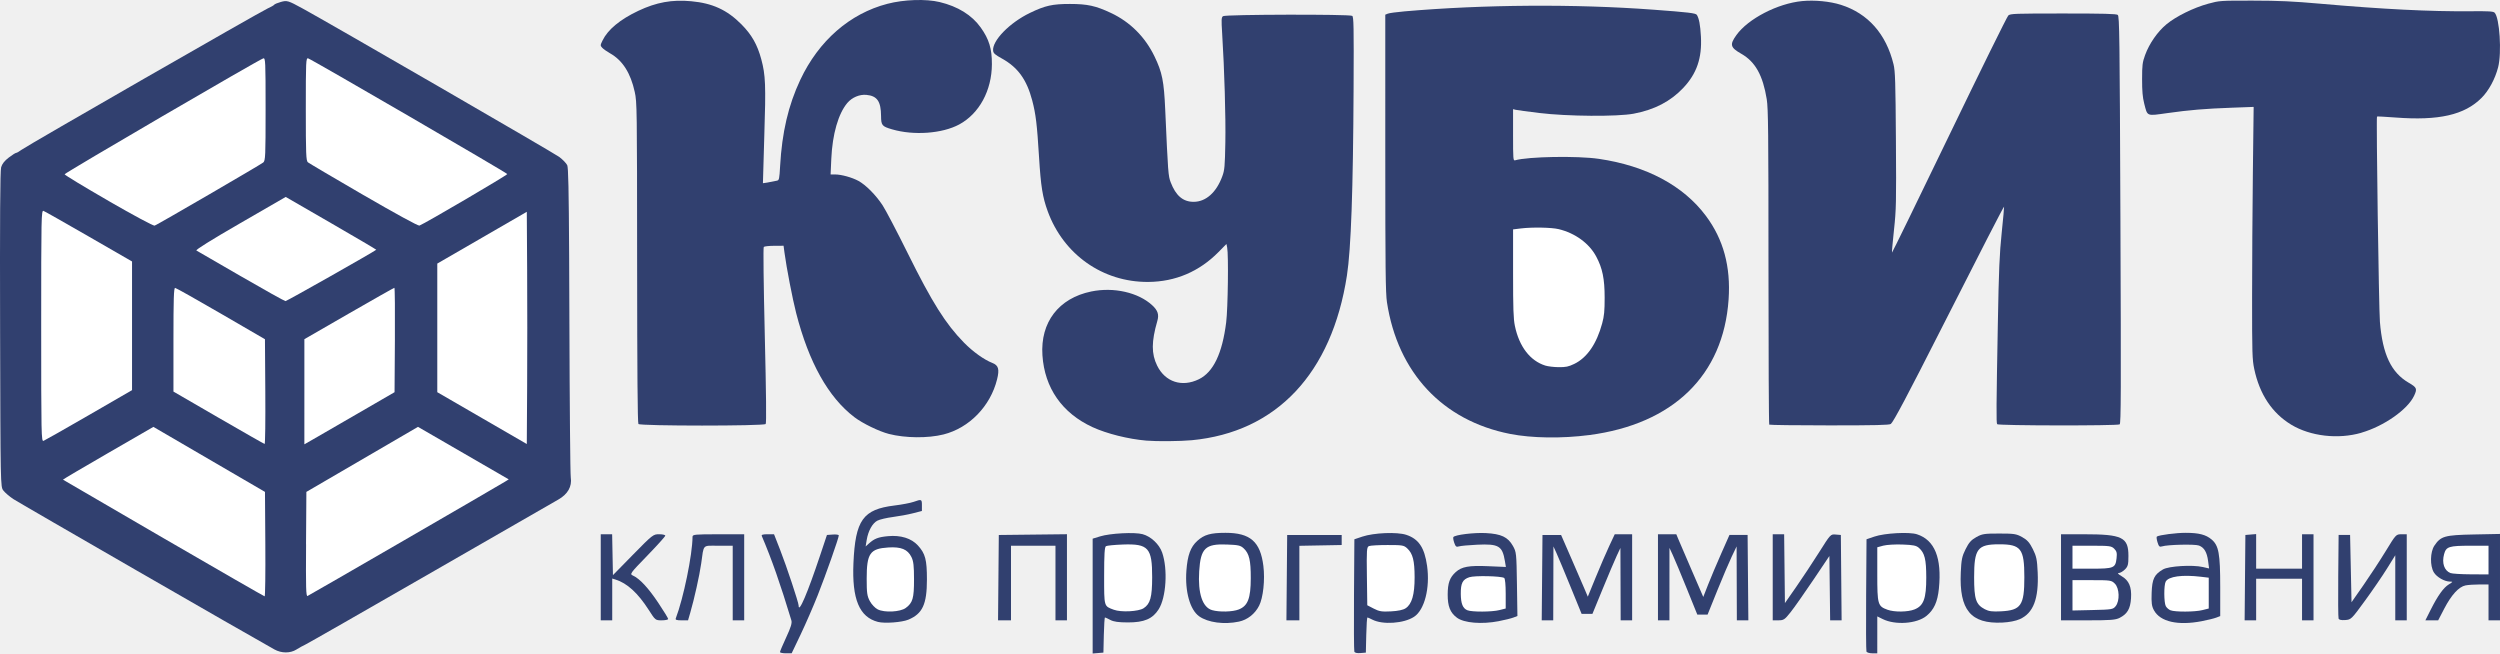
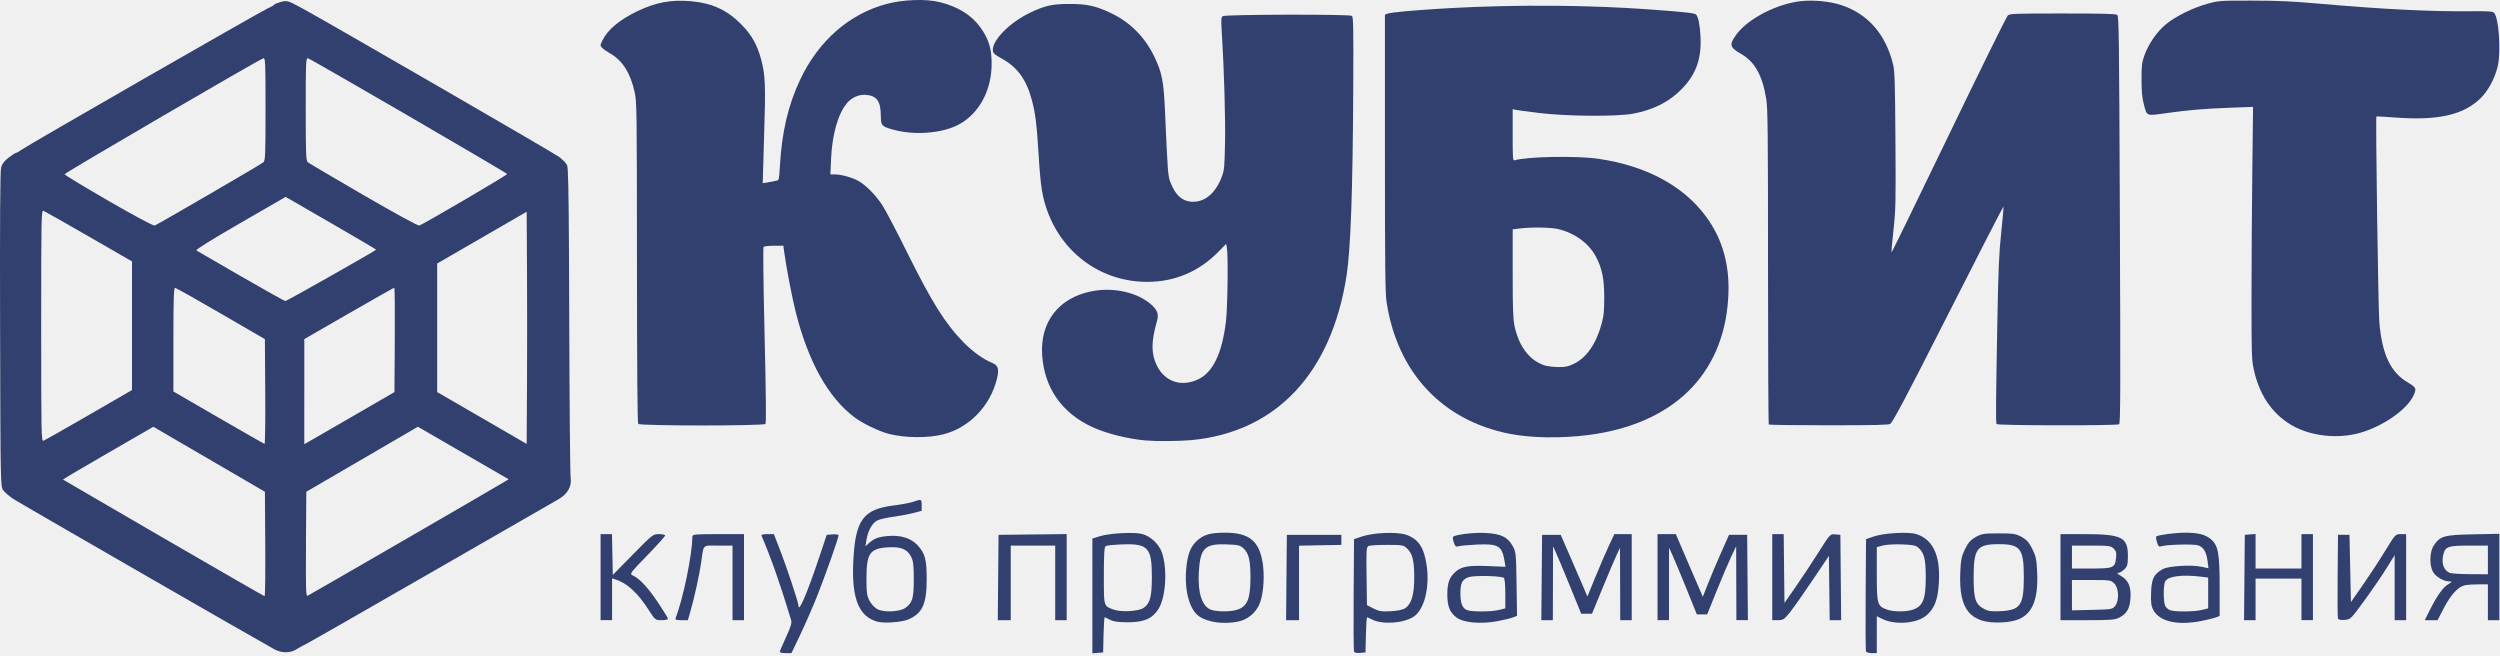
- <svg xmlns="http://www.w3.org/2000/svg" width="525.865" height="137.459" viewBox="0 0 525.865 137.459" version="1.1" xml:space="preserve" style="clip-rule:evenodd;fill-rule:evenodd;stroke-linejoin:round;stroke-miterlimit:2" id="svg47">
-   <defs id="defs47" />
-   <g transform="translate(-36.29157,-302.985)" id="g38">
-     <g transform="matrix(1.25725,0,0,1.25728,-91.5448,-108.874)" id="g31">
-       <path d="m 235.644,433.701 c 0.834,-1.749 2.115,-4.692 2.846,-6.54 1.339,-3.381 3.526,-9.587 3.526,-10.003 0,-0.124 -0.446,-0.191 -0.992,-0.151 l -0.992,0.074 -1.122,3.359 c -2.14,6.409 -3.614,9.859 -3.614,8.453 0,-0.498 -2.014,-6.559 -3.107,-9.354 l -1.01,-2.58 h -1.087 c -0.779,0 -1.051,0.085 -0.959,0.299 1.651,3.864 3.089,7.96 4.946,14.1 0.138,0.455 -0.07,1.142 -0.861,2.849 -0.573,1.237 -1.042,2.344 -1.042,2.46 0,0.115 0.44,0.21 0.977,0.21 h 0.976 z" style="fill:#31406f;fill-rule:nonzero" id="path1" />
-       <path d="m 286.356,433.821 c 0.037,-1.617 0.123,-2.94 0.192,-2.94 0.068,0 0.47,0.186 0.892,0.413 0.561,0.302 1.352,0.415 2.929,0.419 2.739,0.008 4.147,-0.593 5.167,-2.204 1.253,-1.976 1.544,-6.698 0.584,-9.476 -0.482,-1.395 -1.872,-2.703 -3.28,-3.087 -1.328,-0.362 -5.405,-0.151 -7.092,0.367 l -1.26,0.387 v 19.21 l 1.8,-0.149 z" style="fill:#31406f;fill-rule:nonzero" id="path2" />
-       <path d="m 288.026,429.591 c -1.671,-0.623 -1.617,-0.436 -1.617,-5.686 0,-3.543 0.076,-4.805 0.3,-4.946 0.165,-0.105 1.444,-0.23 2.843,-0.28 4.269,-0.151 4.901,0.557 4.892,5.48 -0.005,3.333 -0.312,4.447 -1.43,5.178 -0.85,0.558 -3.772,0.707 -4.988,0.254 z" style="fill:#ffffff;fill-rule:nonzero" id="path3" />
-       <path d="m 330.263,433.821 c 0.037,-1.617 0.123,-2.94 0.191,-2.94 0.069,0 0.441,0.163 0.827,0.363 1.728,0.894 5.275,0.652 6.985,-0.476 1.754,-1.158 2.693,-4.845 2.172,-8.527 -0.431,-3.044 -1.404,-4.496 -3.481,-5.184 -1.531,-0.509 -5.423,-0.349 -7.362,0.302 l -1.32,0.444 -0.063,9.238 c -0.034,5.082 -0.008,9.38 0.058,9.555 0.078,0.204 0.442,0.289 1.023,0.241 l 0.902,-0.075 z" style="fill:#31406f;fill-rule:nonzero" id="path4" />
-       <path d="m 331.515,429.399 -1.08,-0.558 -0.065,-4.864 c -0.059,-4.464 -0.03,-4.881 0.36,-5.04 0.234,-0.096 1.632,-0.174 3.107,-0.174 2.499,0 2.722,0.039 3.294,0.575 0.921,0.866 1.218,2.036 1.222,4.825 0.006,2.902 -0.458,4.498 -1.506,5.184 -0.423,0.278 -1.263,0.455 -2.447,0.517 -1.532,0.08 -1.966,0.011 -2.883,-0.463 z" style="fill:#ffffff;fill-rule:nonzero" id="path5" />
-       <path d="m 415.761,433.792 v -3.089 l 0.905,0.447 c 2.124,1.051 5.729,0.787 7.336,-0.538 1.25,-1.031 1.844,-2.338 2.067,-4.55 0.517,-5.131 -0.703,-8.147 -3.683,-9.102 -1.295,-0.415 -5.408,-0.19 -7.106,0.39 l -1.32,0.45 -0.063,9.238 c -0.035,5.083 -0.012,9.374 0.052,9.542 0.064,0.165 0.497,0.3 0.963,0.3 h 0.848 z" style="fill:#31406f;fill-rule:nonzero" id="path6" />
-       <path d="m 417.47,429.591 c -1.627,-0.588 -1.709,-0.874 -1.709,-5.927 v -4.524 l 1.006,-0.271 c 0.553,-0.149 2,-0.234 3.214,-0.189 1.795,0.066 2.31,0.171 2.747,0.562 0.966,0.862 1.223,1.898 1.228,4.952 0.005,3.537 -0.435,4.731 -1.972,5.346 -1.113,0.445 -3.356,0.471 -4.515,0.052 z" style="fill:#ffffff;fill-rule:nonzero" id="path7" />
-       <path d="m 253.656,431.25 c 2.373,-0.991 3.104,-2.58 3.104,-6.729 -10e-4,-3.308 -0.265,-4.309 -1.497,-5.672 -1.096,-1.213 -2.875,-1.767 -5.026,-1.567 -1.615,0.151 -2.259,0.398 -3.164,1.21 l -0.567,0.51 0.176,-1.08 c 0.247,-1.518 0.961,-2.807 1.791,-3.237 0.389,-0.202 1.549,-0.475 2.577,-0.607 1.029,-0.132 2.545,-0.414 3.371,-0.625 l 1.5,-0.386 v -0.933 c 0,-1.048 -0.043,-1.066 -1.379,-0.595 -0.528,0.186 -1.969,0.461 -3.201,0.611 -5.281,0.643 -6.559,2.43 -6.874,9.624 -0.265,6.046 0.984,9.045 4.099,9.853 1.116,0.289 4.008,0.075 5.088,-0.377 z" style="fill:#31406f;fill-rule:nonzero" id="path8" />
-       <path d="m 248.528,429.532 c -0.453,-0.231 -1.019,-0.827 -1.32,-1.388 -0.454,-0.848 -0.526,-1.361 -0.526,-3.744 0,-4.241 0.546,-5.032 3.614,-5.227 2.143,-0.138 3.232,0.31 3.867,1.587 0.349,0.704 0.437,1.461 0.438,3.761 0.002,3.161 -0.214,3.904 -1.386,4.771 -0.913,0.676 -3.563,0.812 -4.685,0.24 z" style="fill:#ffffff;fill-rule:nonzero" id="path9" />
-       <path d="m 308.963,431.577 c 1.43,-0.307 2.675,-1.287 3.373,-2.658 0.684,-1.341 1.005,-4.345 0.713,-6.673 -0.508,-4.053 -2.2,-5.527 -6.349,-5.524 -2.485,0.001 -3.555,0.307 -4.703,1.345 -1.132,1.023 -1.638,2.409 -1.827,5.003 -0.253,3.47 0.603,6.528 2.131,7.617 1.476,1.051 4.207,1.416 6.662,0.889 z" style="fill:#31406f;fill-rule:nonzero" id="path10" />
-       <path d="m 304.47,429.656 c -1.614,-0.467 -2.39,-2.805 -2.158,-6.505 0.242,-3.853 1.021,-4.607 4.615,-4.474 1.961,0.073 2.304,0.152 2.843,0.658 0.911,0.856 1.179,1.996 1.171,4.983 -0.009,3.371 -0.486,4.615 -2,5.222 -1.034,0.413 -3.246,0.471 -4.471,0.116 z" style="fill:#ffffff;fill-rule:nonzero" id="path11" />
-       <path d="m 352.432,431.501 c 0.969,-0.187 2.067,-0.458 2.442,-0.601 l 0.68,-0.262 -0.08,-5.338 c -0.078,-5.179 -0.098,-5.369 -0.68,-6.397 -0.834,-1.473 -1.955,-2.003 -4.519,-2.138 -1.99,-0.104 -5.204,0.292 -5.44,0.671 -0.064,0.105 0.003,0.537 0.15,0.959 0.222,0.635 0.356,0.739 0.777,0.6 0.281,-0.091 1.654,-0.22 3.053,-0.285 3.606,-0.168 4.218,0.192 4.643,2.728 l 0.167,0.995 -2.973,-0.128 c -3.22,-0.139 -4.422,0.08 -5.423,0.987 -1.004,0.91 -1.333,1.831 -1.342,3.75 -0.008,1.969 0.416,3.036 1.545,3.878 1.194,0.89 4.139,1.135 6.999,0.583 z" style="fill:#31406f;fill-rule:nonzero" id="path12" />
-       <path d="m 347.188,429.679 c -0.774,-0.312 -1.095,-1.104 -1.109,-2.739 -0.014,-1.806 0.3,-2.418 1.434,-2.792 0.894,-0.296 5.298,-0.202 5.825,0.124 0.153,0.095 0.255,1.145 0.255,2.635 v 2.477 l -1.066,0.269 c -1.25,0.315 -4.581,0.331 -5.338,0.025 z" style="fill:#ffffff;fill-rule:nonzero" id="path13" />
-       <path d="m 439.598,431.167 c 2.273,-1.006 3.194,-3.41 2.999,-7.818 -0.096,-2.156 -0.209,-2.699 -0.812,-3.906 -0.546,-1.094 -0.938,-1.534 -1.781,-2.002 -0.976,-0.542 -1.343,-0.6 -3.84,-0.6 -2.496,0 -2.863,0.057 -3.841,0.6 -0.843,0.468 -1.235,0.909 -1.781,2.002 -0.603,1.206 -0.716,1.749 -0.811,3.906 -0.28,6.276 1.675,8.637 6.942,8.39 1.146,-0.054 2.238,-0.267 2.922,-0.57 z" style="fill:#31406f;fill-rule:nonzero" id="path14" />
-       <path d="m 433.773,429.516 c -1.514,-0.791 -1.809,-1.663 -1.809,-5.355 0,-4.785 0.559,-5.519 4.201,-5.519 3.642,0 4.201,0.734 4.201,5.519 0,4.708 -0.562,5.525 -3.92,5.695 -1.443,0.074 -2.019,0 -2.672,-0.341 z" style="fill:#ffffff;fill-rule:nonzero" id="path15" />
-       <path d="m 470.056,431.501 c 0.969,-0.187 2.058,-0.454 2.421,-0.594 l 0.66,-0.254 v -4.882 c 0,-5.578 -0.247,-6.927 -1.451,-7.942 -0.959,-0.806 -2.124,-1.105 -4.326,-1.106 -1.611,-0.002 -4.394,0.358 -4.822,0.622 -0.087,0.053 -0.039,0.482 0.105,0.953 0.22,0.715 0.344,0.829 0.758,0.693 0.897,-0.295 5.51,-0.401 6.182,-0.141 0.877,0.339 1.332,1.112 1.527,2.593 l 0.162,1.241 -1.048,-0.241 c -1.735,-0.399 -5.706,-0.159 -6.664,0.403 -1.463,0.856 -1.815,1.582 -1.897,3.914 -0.059,1.696 0.012,2.24 0.388,2.923 1.052,1.921 4.005,2.592 8.005,1.82 z" style="fill:#31406f;fill-rule:nonzero" id="path16" />
-       <path d="m 464.812,429.679 c -0.288,-0.116 -0.64,-0.426 -0.78,-0.689 -0.321,-0.599 -0.336,-3.512 -0.02,-4.099 0.472,-0.882 2.765,-1.196 5.944,-0.814 l 1.26,0.152 v 5.156 l -1.066,0.268 c -1.25,0.315 -4.581,0.332 -5.338,0.026 z" style="fill:#ffffff;fill-rule:nonzero" id="path17" />
-       <path d="m 204.11,427.865 v -3.495 l 0.54,0.167 c 1.944,0.601 3.753,2.253 5.567,5.085 1.11,1.733 1.119,1.74 2.183,1.74 0.588,0 1.068,-0.102 1.068,-0.227 0,-0.125 -0.75,-1.349 -1.667,-2.721 -1.653,-2.473 -3.101,-4.028 -4.221,-4.538 -0.568,-0.259 -0.513,-0.336 2.413,-3.356 1.647,-1.7 2.993,-3.195 2.993,-3.325 0,-0.128 -0.458,-0.235 -1.019,-0.237 -0.997,-0.003 -1.097,0.073 -4.38,3.418 l -3.359,3.425 -0.133,-6.84 h -1.907 v 14.4 h 1.92 z" style="fill:#31406f;fill-rule:nonzero" id="path18" />
-       <path d="m 217.166,430.083 c 0.673,-2.316 1.548,-6.251 1.824,-8.201 0.472,-3.345 0.141,-2.999 2.883,-2.999 h 2.395 v 12.481 h 1.92 v -14.4 h -4.32 c -3.954,0 -4.32,0.036 -4.323,0.42 -0.014,2.982 -1.518,10.301 -2.808,13.663 -0.089,0.234 0.164,0.317 0.967,0.317 h 1.089 z" style="fill:#31406f;fill-rule:nonzero" id="path19" />
-       <path d="m 270.826,431.365 v -12.482 h 7.441 v 12.481 h 1.92 v -14.409 l -11.401,0.129 -0.127,14.281 z" style="fill:#31406f;fill-rule:nonzero" id="path20" />
-       <path d="m 319.071,425.128 v -6.234 l 7.081,-0.132 v -1.68 h -9.119 l -0.127,14.28 h 2.167 z" style="fill:#31406f;fill-rule:nonzero" id="path21" />
-       <path d="m 361.563,425.181 0.017,-6.179 0.496,1.08 c 0.273,0.594 1.333,3.132 2.357,5.641 l 1.861,4.561 h 1.808 l 1.726,-4.201 c 0.949,-2.31 2.003,-4.794 2.342,-5.519 l 0.617,-1.32 0.039,12.12 h 1.92 v -14.4 h -2.911 l -0.927,1.98 c -0.511,1.09 -1.524,3.439 -2.253,5.222 l -1.326,3.24 -0.551,-1.305 c -0.303,-0.718 -1.309,-3.039 -2.234,-5.16 l -1.682,-3.855 h -3.116 l -0.127,14.281 h 1.927 z" style="fill:#31406f;fill-rule:nonzero" id="path22" />
-       <path d="m 380.989,425.301 0.002,-6.06 0.557,1.2 c 0.306,0.66 1.354,3.172 2.329,5.578 l 1.772,4.38 h 1.721 l 1.623,-4.02 c 0.893,-2.211 1.985,-4.776 2.427,-5.7 l 0.805,-1.68 0.04,12.359 h 1.926 l -0.126,-14.281 h -3.036 l -1.381,3.121 c -0.76,1.716 -1.745,4.05 -2.191,5.187 l -0.81,2.066 -1.882,-4.345 c -1.036,-2.391 -2.051,-4.751 -2.257,-5.247 l -0.374,-0.9 h -3.067 v 14.4 h 1.92 z" style="fill:#31406f;fill-rule:nonzero" id="path23" />
-       <path d="m 401.273,429.981 c 0.603,-0.759 2.305,-3.18 3.785,-5.38 l 2.688,-4 0.129,10.761 h 1.918 l -0.127,-14.281 -0.86,-0.072 c -0.861,-0.073 -0.861,-0.072 -2.799,2.999 -1.066,1.689 -2.785,4.286 -3.818,5.771 l -1.881,2.698 -0.129,-11.517 h -1.912 v 14.4 h 0.957 c 0.877,0 1.047,-0.114 2.052,-1.38 z" style="fill:#31406f;fill-rule:nonzero" id="path24" />
-       <path d="m 456.322,430.941 c 1.277,-0.651 1.781,-1.522 1.892,-3.271 0.121,-1.901 -0.34,-2.98 -1.582,-3.7 -0.573,-0.332 -0.738,-0.52 -0.462,-0.523 0.237,-0.003 0.696,-0.271 1.02,-0.595 0.513,-0.512 0.589,-0.806 0.589,-2.261 0,-3.132 -1.021,-3.629 -7.452,-3.629 H 446.5 v 14.4 h 4.501 c 3.81,0 4.626,-0.065 5.324,-0.42 z" style="fill:#31406f;fill-rule:nonzero" id="path25" />
-       <path d="m 448.419,427.179 v -2.538 h 3.251 c 3.133,0 3.272,0.023 3.841,0.589 0.77,0.77 0.843,2.883 0.131,3.764 -0.436,0.54 -0.621,0.571 -3.841,0.645 l -3.381,0.078 z" style="fill:#ffffff;fill-rule:nonzero" id="path26" />
-       <path d="m 448.419,420.801 v -1.92 h 3.24 c 2.979,0 3.28,0.041 3.748,0.508 0.416,0.417 0.485,0.706 0.384,1.606 -0.182,1.614 -0.455,1.726 -4.178,1.726 h -3.195 z" style="fill:#ffffff;fill-rule:nonzero" id="path27" />
-       <path d="m 479.147,431.362 v -6.961 h 7.679 v 6.959 h 1.92 v -14.4 h -1.92 v 5.76 h -7.679 v -5.788 l -1.8,0.149 -0.127,14.281 z" style="fill:#31406f;fill-rule:nonzero" id="path28" />
-       <path d="m 497.359,428.077 c 1.269,-1.741 2.928,-4.165 3.685,-5.383 l 1.38,-2.217 v 10.885 h 1.92 v -14.4 l -0.9,0.002 c -0.891,0.002 -0.918,0.031 -2.62,2.82 -0.946,1.549 -2.62,4.107 -3.719,5.683 l -2,2.866 -0.24,-11.253 h -1.92 l -0.063,6.837 c -0.035,3.761 -0.009,6.979 0.057,7.154 0.081,0.21 0.458,0.292 1.118,0.243 0.979,-0.072 1.037,-0.129 3.303,-3.24 z" style="fill:#31406f;fill-rule:nonzero" id="path29" />
-       <path d="m 510.628,429.386 c 1.193,-2.291 2.433,-3.642 3.549,-3.866 0.433,-0.087 1.476,-0.158 2.318,-0.158 h 1.53 v 6.001 h 1.92 v -14.454 l -4.38,0.088 c -4.889,0.098 -5.524,0.278 -6.599,1.874 -0.71,1.054 -0.756,3.376 -0.088,4.47 0.485,0.795 1.791,1.54 2.704,1.542 0.525,0.001 0.512,0.032 -0.192,0.462 -0.896,0.545 -1.856,1.89 -3.056,4.277 l -0.875,1.74 h 2.142 z" style="fill:#31406f;fill-rule:nonzero" id="path30" />
-       <path d="m 511.656,423.454 c -1.044,-0.424 -1.465,-1.669 -1.066,-3.153 0.343,-1.275 0.799,-1.42 4.45,-1.42 h 2.985 v 4.799 l -2.939,-0.014 c -1.617,-0.009 -3.161,-0.104 -3.427,-0.213 z" style="fill:#ffffff;fill-rule:nonzero" id="path31" />
+ <svg xmlns="http://www.w3.org/2000/svg" width="100%" height="100%" viewBox="0 0 526 138" version="1.1" xml:space="preserve" style="fill-rule:evenodd;clip-rule:evenodd;stroke-linejoin:round;stroke-miterlimit:2;">
+   <g id="g38" transform="matrix(1,0,0,1,-36.2916,-302.985)">
+     <g id="g31" transform="matrix(1.25725,0,0,1.25728,-91.5448,-108.874)">
+       <path id="path1" d="M235.644,433.701C236.478,431.952 237.759,429.009 238.49,427.161C239.829,423.78 242.016,417.574 242.016,417.158C242.016,417.034 241.57,416.967 241.024,417.007L240.032,417.081L238.91,420.44C236.77,426.849 235.296,430.299 235.296,428.893C235.296,428.395 233.282,422.334 232.189,419.539L231.179,416.959L230.092,416.959C229.313,416.959 229.041,417.044 229.133,417.258C230.784,421.122 232.222,425.218 234.079,431.358C234.217,431.813 234.009,432.5 233.218,434.207C232.645,435.444 232.176,436.551 232.176,436.667C232.176,436.782 232.616,436.877 233.153,436.877L234.129,436.877L235.644,433.701Z" style="fill:rgb(49,64,111);fill-rule:nonzero;" />
+       <path id="path2" d="M286.356,433.821L286.288,436.761L284.488,436.91L284.488,417.7L285.748,417.313C287.435,416.795 291.512,416.584 292.84,416.946C294.248,417.33 295.638,418.638 296.12,420.033C297.08,422.811 296.789,427.533 295.536,429.509C294.516,431.12 293.108,431.721 290.369,431.713C288.792,431.709 288.001,431.596 287.44,431.294C287.018,431.067 286.616,430.881 286.548,430.881C286.479,430.881 286.393,432.204 286.356,433.821ZM288.026,429.591C289.242,430.044 292.164,429.895 293.014,429.337C294.132,428.606 294.439,427.492 294.444,424.159C294.453,419.236 293.821,418.528 289.552,418.679C288.153,418.729 286.874,418.854 286.709,418.959C286.485,419.1 286.409,420.362 286.409,423.905C286.409,429.155 286.355,428.968 288.026,429.591Z" style="fill:rgb(49,64,111);" />
+       <path id="path4" d="M330.263,433.821L330.195,436.762L329.293,436.837C328.712,436.885 328.348,436.8 328.27,436.596C328.204,436.421 328.178,432.123 328.212,427.041L328.275,417.803L329.595,417.359C331.534,416.708 335.426,416.548 336.957,417.057C339.034,417.745 340.007,419.197 340.438,422.241C340.959,425.923 340.02,429.61 338.266,430.768C336.556,431.896 333.009,432.138 331.281,431.244C330.895,431.044 330.523,430.881 330.454,430.881C330.386,430.881 330.3,432.204 330.263,433.821ZM331.515,429.399L331.517,429.401C332.434,429.875 332.868,429.944 334.4,429.864C335.584,429.802 336.424,429.625 336.847,429.347C337.895,428.661 338.359,427.065 338.353,424.163C338.349,421.374 338.052,420.204 337.131,419.338C336.559,418.802 336.336,418.763 333.837,418.763C332.362,418.763 330.964,418.841 330.73,418.937C330.34,419.096 330.311,419.513 330.37,423.977L330.435,428.841L331.515,429.399Z" style="fill:rgb(49,64,111);" />
+       <path id="path6" d="M415.761,433.792L415.76,436.88L414.912,436.88C414.446,436.88 414.013,436.745 413.949,436.58C413.885,436.412 413.862,432.121 413.897,427.038L413.96,417.8L415.28,417.35C416.978,416.77 421.091,416.545 422.386,416.96C425.366,417.915 426.586,420.931 426.069,426.062C425.846,428.274 425.252,429.581 424.002,430.612C422.395,431.937 418.79,432.201 416.666,431.15L415.761,430.703L415.761,433.792ZM417.47,429.591L417.469,429.592C418.628,430.011 420.871,429.985 421.984,429.54C423.521,428.925 423.961,427.731 423.956,424.194C423.951,421.14 423.694,420.104 422.728,419.242C422.291,418.851 421.776,418.746 419.981,418.68C418.767,418.635 417.32,418.72 416.767,418.869L415.761,419.14L415.761,423.664C415.761,428.717 415.843,429.003 417.47,429.591Z" style="fill:rgb(49,64,111);" />
+       <path id="path8" d="M253.656,431.25L253.654,431.25C252.574,431.702 249.682,431.916 248.566,431.627C245.451,430.819 244.202,427.82 244.467,421.774C244.782,414.58 246.06,412.793 251.341,412.15C252.573,412 254.014,411.725 254.542,411.539C255.878,411.068 255.921,411.086 255.921,412.134L255.921,413.067L254.421,413.453C253.595,413.664 252.079,413.946 251.05,414.078C250.022,414.21 248.862,414.483 248.473,414.685C247.643,415.115 246.929,416.404 246.682,417.922L246.506,419.002L247.073,418.492C247.978,417.68 248.622,417.433 250.237,417.282C252.388,417.082 254.167,417.636 255.263,418.849C256.495,420.212 256.759,421.213 256.76,424.521C256.76,428.67 256.029,430.259 253.656,431.25ZM248.528,429.532L248.53,429.532C249.652,430.104 252.302,429.968 253.215,429.292C254.387,428.425 254.603,427.682 254.601,424.521C254.6,422.221 254.512,421.464 254.163,420.76C253.528,419.483 252.439,419.035 250.296,419.173C247.228,419.368 246.682,420.159 246.682,424.4C246.682,426.783 246.754,427.296 247.208,428.144C247.509,428.705 248.075,429.301 248.528,429.532Z" style="fill:rgb(49,64,111);" />
+       <path id="path10" d="M308.963,431.577C306.508,432.103 303.777,431.738 302.301,430.687C300.773,429.598 299.917,426.54 300.17,423.07C300.359,420.476 300.865,419.09 301.997,418.067C303.145,417.029 304.215,416.723 306.7,416.722C310.849,416.719 312.541,418.193 313.049,422.246C313.341,424.574 313.02,427.578 312.336,428.919C311.638,430.29 310.393,431.27 308.963,431.577ZM304.47,429.656C305.695,430.011 307.907,429.953 308.941,429.54C310.455,428.933 310.932,427.689 310.941,424.318C310.949,421.331 310.681,420.191 309.77,419.335C309.231,418.829 308.888,418.75 306.927,418.677C303.333,418.544 302.554,419.298 302.312,423.151C302.08,426.851 302.856,429.189 304.47,429.656Z" style="fill:rgb(49,64,111);" />
+       <path id="path12" d="M352.432,431.501L352.431,431.503C349.571,432.055 346.626,431.81 345.432,430.92C344.303,430.078 343.879,429.011 343.887,427.042C343.896,425.123 344.225,424.202 345.229,423.292C346.23,422.385 347.432,422.166 350.652,422.305L353.625,422.433L353.458,421.438C353.033,418.902 352.421,418.542 348.815,418.71C347.416,418.775 346.043,418.904 345.762,418.995C345.341,419.134 345.207,419.03 344.985,418.395C344.838,417.973 344.771,417.541 344.835,417.436C345.071,417.057 348.285,416.661 350.275,416.765C352.839,416.9 353.96,417.43 354.794,418.903C355.376,419.931 355.396,420.121 355.474,425.3L355.554,430.638L354.874,430.9C354.499,431.043 353.401,431.314 352.432,431.501ZM347.188,429.679L347.189,429.678C347.946,429.984 351.277,429.968 352.527,429.653L353.593,429.384L353.593,426.907C353.593,425.417 353.491,424.367 353.338,424.272C352.811,423.946 348.407,423.852 347.513,424.148C346.379,424.522 346.065,425.134 346.079,426.94C346.093,428.575 346.414,429.367 347.188,429.679Z" style="fill:rgb(49,64,111);" />
+       <path id="path14" d="M439.598,431.167L439.595,431.169C438.911,431.472 437.819,431.685 436.673,431.739C431.406,431.986 429.451,429.625 429.731,423.349C429.826,421.192 429.939,420.649 430.542,419.443C431.088,418.35 431.48,417.909 432.323,417.441C433.301,416.898 433.668,416.841 436.164,416.841C438.661,416.841 439.028,416.899 440.004,417.441C440.847,417.909 441.239,418.349 441.785,419.443C442.388,420.65 442.501,421.193 442.597,423.349C442.792,427.757 441.871,430.161 439.598,431.167ZM433.773,429.516L433.774,429.515C434.427,429.856 435.003,429.93 436.446,429.856C439.804,429.686 440.366,428.869 440.366,424.161C440.366,419.376 439.807,418.642 436.165,418.642C432.523,418.642 431.964,419.376 431.964,424.161C431.964,427.853 432.259,428.725 433.773,429.516Z" style="fill:rgb(49,64,111);" />
+       <path id="path16" d="M470.056,431.501L470.056,431.503C466.056,432.275 463.103,431.604 462.051,429.683C461.675,429 461.604,428.456 461.663,426.76C461.745,424.428 462.097,423.702 463.56,422.846C464.518,422.284 468.489,422.044 470.224,422.443L471.272,422.684L471.11,421.443C470.915,419.962 470.46,419.189 469.583,418.85C468.911,418.59 464.298,418.696 463.401,418.991C462.987,419.127 462.863,419.013 462.643,418.298C462.499,417.827 462.451,417.398 462.538,417.345C462.966,417.081 465.749,416.721 467.36,416.723C469.562,416.724 470.727,417.023 471.686,417.829C472.89,418.844 473.137,420.193 473.137,425.771L473.137,430.653L472.477,430.907C472.114,431.047 471.025,431.314 470.056,431.501ZM464.812,429.679C465.569,429.985 468.9,429.968 470.15,429.653L471.216,429.385L471.216,424.229L469.956,424.077C466.777,423.695 464.484,424.009 464.012,424.891C463.696,425.478 463.711,428.391 464.032,428.99C464.172,429.253 464.524,429.563 464.812,429.679Z" style="fill:rgb(49,64,111);" />
+       <path id="path18" d="M204.11,427.865L204.11,424.37L204.65,424.537C206.594,425.138 208.403,426.79 210.217,429.622C211.327,431.355 211.336,431.362 212.4,431.362C212.988,431.362 213.468,431.26 213.468,431.135C213.468,431.01 212.718,429.786 211.801,428.414C210.148,425.941 208.7,424.386 207.58,423.876C207.012,423.617 207.067,423.54 209.993,420.52C211.64,418.82 212.986,417.325 212.986,417.195C212.986,417.067 212.528,416.96 211.967,416.958C210.97,416.955 210.87,417.031 207.587,420.376L204.228,423.801L204.095,416.961L202.188,416.961L202.188,431.361L204.108,431.361L204.11,427.865Z" style="fill:rgb(49,64,111);fill-rule:nonzero;" />
+       <path id="path19" d="M217.166,430.083C217.839,427.767 218.714,423.832 218.99,421.882C219.462,418.537 219.131,418.883 221.873,418.883L224.268,418.883L224.268,431.364L226.188,431.364L226.188,416.964L221.868,416.964C217.914,416.964 217.548,417 217.545,417.384C217.531,420.366 216.027,427.685 214.737,431.047C214.648,431.281 214.901,431.364 215.704,431.364L216.793,431.364L217.166,430.083Z" style="fill:rgb(49,64,111);fill-rule:nonzero;" />
+       <path id="path20" d="M270.826,431.365L270.826,418.883L278.267,418.883L278.267,431.364L280.187,431.364L280.187,416.955L268.786,417.084L268.659,431.365L270.826,431.365Z" style="fill:rgb(49,64,111);fill-rule:nonzero;" />
+       <path id="path21" d="M319.071,425.128L319.071,418.894L326.152,418.762L326.152,417.082L317.033,417.082L316.906,431.362L319.073,431.362L319.071,425.128Z" style="fill:rgb(49,64,111);fill-rule:nonzero;" />
+       <path id="path22" d="M361.563,425.181L361.58,419.002L362.076,420.082C362.349,420.676 363.409,423.214 364.433,425.723L366.294,430.284L368.102,430.284L369.828,426.083C370.777,423.773 371.831,421.289 372.17,420.564L372.787,419.244L372.826,431.364L374.746,431.364L374.746,416.964L371.835,416.964L370.908,418.944C370.397,420.034 369.384,422.383 368.655,424.166L367.329,427.406L366.778,426.101C366.475,425.383 365.469,423.062 364.544,420.941L362.862,417.086L359.746,417.086L359.619,431.367L361.546,431.367L361.563,425.181Z" style="fill:rgb(49,64,111);fill-rule:nonzero;" />
+       <path id="path23" d="M380.989,425.301L380.991,419.241L381.548,420.441C381.854,421.101 382.902,423.613 383.877,426.019L385.649,430.399L387.37,430.399L388.993,426.379C389.886,424.168 390.978,421.603 391.42,420.679L392.225,418.999L392.265,431.358L394.191,431.358L394.065,417.077L391.029,417.077L389.648,420.198C388.888,421.914 387.903,424.248 387.457,425.385L386.647,427.451L384.765,423.106C383.729,420.715 382.714,418.355 382.508,417.859L382.134,416.959L379.067,416.959L379.067,431.359L380.987,431.359L380.989,425.301Z" style="fill:rgb(49,64,111);fill-rule:nonzero;" />
+       <path id="path24" d="M401.273,429.981C401.876,429.222 403.578,426.801 405.058,424.601L407.746,420.601L407.875,431.362L409.793,431.362L409.666,417.081L408.806,417.009C407.945,416.936 407.945,416.937 406.007,420.008C404.941,421.697 403.222,424.294 402.189,425.779L400.308,428.477L400.179,416.96L398.267,416.96L398.267,431.36L399.224,431.36C400.101,431.36 400.271,431.246 401.276,429.98L401.273,429.981Z" style="fill:rgb(49,64,111);fill-rule:nonzero;" />
+       <path id="path25" d="M456.322,430.941L456.325,430.942C455.627,431.297 454.811,431.362 451.001,431.362L446.5,431.362L446.5,416.962L450.327,416.962C456.758,416.962 457.779,417.459 457.779,420.591C457.779,422.046 457.703,422.34 457.19,422.852C456.866,423.176 456.407,423.444 456.17,423.447C455.894,423.45 456.059,423.638 456.632,423.97C457.874,424.69 458.335,425.769 458.214,427.67C458.103,429.419 457.599,430.29 456.322,430.941ZM448.419,420.801L448.418,422.721L451.613,422.721C455.336,422.721 455.609,422.609 455.791,420.995C455.892,420.095 455.823,419.806 455.407,419.389C454.939,418.922 454.638,418.881 451.659,418.881L448.419,418.881L448.419,420.801ZM448.419,427.179L448.42,429.717L451.801,429.639C455.021,429.565 455.206,429.534 455.642,428.994C456.354,428.113 456.281,426 455.511,425.23C454.942,424.664 454.803,424.641 451.67,424.641L448.419,424.641L448.419,427.179Z" style="fill:rgb(49,64,111);" />
+       <path id="path28" d="M479.147,431.362L479.147,424.401L486.826,424.401L486.826,431.36L488.746,431.36L488.746,416.96L486.826,416.96L486.826,422.72L479.147,422.72L479.147,416.932L477.347,417.081L477.22,431.362L479.147,431.362Z" style="fill:rgb(49,64,111);fill-rule:nonzero;" />
+       <path id="path29" d="M497.359,428.077C498.628,426.336 500.287,423.912 501.044,422.694L502.424,420.477L502.424,431.362L504.344,431.362L504.344,416.962L503.444,416.964C502.553,416.966 502.526,416.995 500.824,419.784C499.878,421.333 498.204,423.891 497.105,425.467L495.105,428.333L494.865,417.08L492.945,417.08L492.882,423.917C492.847,427.678 492.873,430.896 492.939,431.071C493.02,431.281 493.397,431.363 494.057,431.314C495.036,431.242 495.094,431.185 497.36,428.074L497.359,428.077Z" style="fill:rgb(49,64,111);fill-rule:nonzero;" />
+       <path id="path30" d="M510.628,429.386L509.601,431.362L507.459,431.362L508.334,429.622C509.534,427.235 510.494,425.89 511.39,425.345C512.094,424.915 512.107,424.884 511.582,424.883C510.669,424.881 509.363,424.136 508.878,423.341C508.21,422.247 508.256,419.925 508.966,418.871C510.041,417.275 510.676,417.095 515.565,416.997L519.945,416.909L519.945,431.363L518.025,431.363L518.025,425.362L516.495,425.362C515.653,425.362 514.61,425.433 514.177,425.52C513.061,425.744 511.821,427.095 510.628,429.386ZM511.656,423.454L511.659,423.453C511.925,423.562 513.469,423.657 515.086,423.666L518.025,423.68L518.025,418.881L515.04,418.881C511.389,418.881 510.933,419.026 510.59,420.301C510.191,421.785 510.612,423.03 511.656,423.454Z" style="fill:rgb(49,64,111);" />
    </g>
-     <g transform="matrix(0.999681,0,0,0.999806,1.56504,0.0586508)" id="g37">
-       <path d="m 285.497,395.602 c 17.821,-1.69 29.48,-14.054 32.655,-34.668 0.857,-5.533 1.298,-17.943 1.398,-39.316 0.061,-13.184 0.025,-15.098 -0.29,-15.296 -0.584,-0.369 -26.694,-0.307 -27.182,0.065 -0.348,0.267 -0.369,0.674 -0.181,3.66 0.474,7.546 0.768,17.609 0.669,22.921 -0.094,5.045 -0.16,5.791 -0.631,7.081 -1.249,3.424 -3.458,5.394 -6.046,5.397 -2.227,0.003 -3.75,-1.295 -4.825,-4.113 -0.511,-1.342 -0.554,-1.911 -1.145,-15.205 -0.271,-6.098 -0.634,-7.903 -2.261,-11.279 -1.974,-4.094 -5.128,-7.243 -9.156,-9.136 -3.215,-1.511 -4.958,-1.893 -8.64,-1.895 -3.677,-10e-4 -5.21,0.341 -8.399,1.878 -4.3,2.069 -8.008,5.879 -7.759,7.973 0.063,0.53 0.406,0.831 1.858,1.634 3.345,1.85 5.216,4.439 6.367,8.815 0.756,2.875 1.013,5.012 1.441,11.983 0.374,6.091 0.741,8.373 1.821,11.332 3.325,9.108 11.593,14.928 21.132,14.868 5.723,-0.036 10.76,-2.179 14.819,-6.304 l 1.657,-1.683 0.151,0.757 c 0.306,1.526 0.158,12.778 -0.205,15.703 -0.817,6.574 -2.7,10.506 -5.741,11.994 -3.557,1.74 -7.089,0.593 -8.787,-2.855 -1.228,-2.494 -1.217,-5.057 0.038,-9.399 0.389,-1.343 0.107,-2.21 -1.071,-3.3 -2.925,-2.704 -8.113,-3.878 -12.832,-2.905 -6.86,1.414 -10.735,6.48 -10.273,13.427 0.46,6.889 4.147,12.167 10.553,15.118 2.991,1.376 7.492,2.503 11.311,2.83 2.204,0.189 7.137,0.146 9.552,-0.083 z" style="fill:#31406f;fill-rule:nonzero" id="path32" />
-       <path d="m 233.254,394.391 c 5.432,-1.365 9.888,-5.95 11.285,-11.61 0.525,-2.128 0.29,-2.937 -1.001,-3.439 -1.73,-0.671 -4.09,-2.36 -5.953,-4.26 -3.903,-3.98 -6.709,-8.445 -11.917,-18.953 -2.223,-4.487 -4.575,-8.969 -5.227,-9.961 -1.414,-2.153 -3.517,-4.274 -5.079,-5.125 -1.354,-0.736 -3.595,-1.355 -4.91,-1.355 h -0.945 l 0.148,-3.3 c 0.232,-5.173 1.474,-9.499 3.37,-11.741 0.99,-1.17 2.576,-1.84 4.026,-1.701 2.254,0.216 3.05,1.363 3.072,4.436 0.016,1.981 0.188,2.19 2.313,2.813 4.555,1.337 10.562,0.901 14.131,-1.025 4.212,-2.273 6.857,-7.143 6.879,-12.668 0.014,-3.274 -0.592,-5.261 -2.356,-7.736 -1.862,-2.609 -4.805,-4.43 -8.64,-5.349 -2.897,-0.693 -7.49,-0.539 -10.985,0.368 -7.92,2.056 -14.468,7.773 -18.343,16.013 -2.515,5.349 -3.838,11.013 -4.24,18.15 -0.155,2.74 -0.201,2.951 -0.675,3.05 -1.567,0.327 -2.908,0.569 -2.94,0.531 -0.019,-0.023 0.111,-4.524 0.29,-10.004 0.346,-10.627 0.261,-12.755 -0.638,-16.081 -0.834,-3.084 -2.019,-5.164 -4.176,-7.338 -3.016,-3.039 -6.094,-4.454 -10.581,-4.862 -4.057,-0.369 -7.302,0.22 -11.106,2.014 -3.83,1.807 -6.421,3.949 -7.526,6.228 -0.501,1.031 -0.504,1.078 -0.079,1.547 0.24,0.266 0.99,0.795 1.664,1.176 2.617,1.478 4.314,4.136 5.184,8.133 0.466,2.131 0.48,3.155 0.498,35.858 0.013,23.088 0.098,33.761 0.271,33.988 0.365,0.44 26.419,0.443 26.779,0.003 0.168,-0.206 0.109,-6.081 -0.188,-18.661 -0.262,-11.12 -0.346,-18.451 -0.213,-18.592 0.121,-0.128 1.107,-0.236 2.192,-0.24 l 1.973,-0.009 0.191,1.44 c 0.418,3.144 1.697,9.765 2.457,12.719 2.671,10.392 6.766,17.717 12.24,21.895 1.735,1.324 5.193,3.005 7.288,3.54 3.441,0.882 8.209,0.927 11.469,0.107 z" style="fill:#31406f;fill-rule:nonzero" id="path33" />
-       <path d="m 369.119,394.518 c 17.691,-2.309 28.253,-12.58 29.339,-28.545 0.47,-6.891 -1.085,-12.622 -4.763,-17.555 -4.765,-6.389 -12.557,-10.547 -22.518,-12.01 -4.541,-0.668 -14.936,-0.487 -17.651,0.306 -0.392,0.114 -0.42,-0.249 -0.42,-5.32 v -5.443 l 0.54,0.132 c 0.297,0.073 2.538,0.376 4.98,0.673 5.907,0.719 16.407,0.797 19.851,0.148 4.38,-0.826 7.764,-2.585 10.443,-5.426 2.837,-3.007 3.96,-6.273 3.713,-10.811 -0.13,-2.422 -0.396,-3.83 -0.859,-4.55 -0.235,-0.366 -1.713,-0.543 -9.147,-1.094 -16.512,-1.224 -35.632,-1.096 -52.328,0.35 -1.65,0.143 -3.242,0.359 -3.54,0.481 l -0.54,0.22 0.001,29.112 c 0.002,24.225 0.06,29.48 0.35,31.379 2.265,14.828 11.713,24.925 25.929,27.715 4.558,0.894 10.885,0.984 16.611,0.237 z" style="fill:#31406f;fill-rule:nonzero" id="path34" />
-       <path d="m 359.906,379.903 c -3.214,-1.005 -5.519,-4.008 -6.417,-8.357 -0.308,-1.491 -0.38,-3.585 -0.38,-11.069 v -9.23 l 1.62,-0.199 c 2.392,-0.293 6.471,-0.219 7.98,0.146 3.472,0.84 6.417,2.993 7.897,5.768 1.317,2.472 1.771,4.689 1.771,8.646 0,2.813 -0.099,3.847 -0.518,5.4 -1.167,4.323 -3.2,7.268 -5.91,8.555 -1.203,0.572 -1.737,0.682 -3.24,0.669 -0.99,-0.009 -2.251,-0.157 -2.803,-0.329 z" style="fill:#ffffff;fill-rule:nonzero" id="path35" />
-       <path d="m 531.601,394.022 c 4.737,-1.371 9.737,-4.872 11.092,-7.767 0.694,-1.482 0.589,-1.745 -1.101,-2.726 -3.722,-2.161 -5.528,-5.964 -6.089,-12.827 -0.23,-2.818 -0.801,-43.029 -0.613,-43.2 0.045,-0.045 1.793,0.048 3.883,0.207 9.122,0.695 14.522,-0.534 18.116,-4.127 1.521,-1.52 2.844,-3.963 3.487,-6.446 0.79,-3.045 0.314,-10.429 -0.741,-11.484 -0.283,-0.282 -1.23,-0.338 -5.103,-0.301 -8.339,0.08 -18.496,-0.431 -31.634,-1.59 -5.692,-0.503 -8.657,-0.637 -14.159,-0.644 -6.843,-0.008 -7.002,0.003 -9.355,0.646 -3.084,0.842 -6.78,2.664 -8.793,4.332 -1.887,1.566 -3.622,4.064 -4.498,6.48 -0.561,1.544 -0.626,2.069 -0.63,5.082 -0.003,2.492 0.11,3.807 0.437,5.085 0.714,2.785 0.421,2.662 4.87,2.039 4.757,-0.666 7.855,-0.925 13.626,-1.137 l 4.539,-0.167 -0.162,13.652 c -0.088,7.508 -0.163,19.428 -0.165,26.489 -0.003,11.75 0.034,13.025 0.455,15.015 1.123,5.304 3.753,9.264 7.773,11.696 4.045,2.45 9.873,3.121 14.768,1.705 z" style="fill:#31406f;fill-rule:nonzero" id="path36" />
-       <path d="m 432.587,392.187 c 0.546,-0.422 3.54,-6.066 10.655,-20.1 8.272,-16.308 13.105,-25.705 13.181,-25.626 0.035,0.036 -0.189,2.496 -0.499,5.466 -0.467,4.493 -0.605,7.718 -0.815,19.199 -0.321,17.438 -0.344,20.786 -0.148,21.104 0.196,0.316 25.282,0.353 25.781,0.038 0.281,-0.178 0.305,-6.749 0.16,-43.03 -0.156,-38.919 -0.206,-42.831 -0.557,-43.115 -0.296,-0.23 -2.968,-0.3 -11.475,-0.3 -10.221,0 -11.123,0.033 -11.557,0.42 -0.258,0.232 -5.85,11.569 -12.43,25.198 -6.579,13.626 -12.001,24.738 -12.047,24.689 -0.047,-0.047 0.141,-2.182 0.418,-4.745 0.469,-4.325 0.498,-5.672 0.409,-18.93 -0.083,-12.288 -0.152,-14.502 -0.497,-15.922 -1.553,-6.398 -5.374,-10.72 -11.075,-12.532 -2.304,-0.732 -5.536,-1.043 -8.172,-0.787 -5.136,0.498 -11.361,3.719 -13.816,7.146 -1.455,2.031 -1.301,2.612 1.044,3.951 2.928,1.672 4.524,4.527 5.337,9.553 0.312,1.923 0.364,6.925 0.364,35.263 10e-4,18.162 0.073,33.081 0.161,33.194 0.089,0.088 5.792,0.16 12.674,0.16 9.644,0 12.603,-0.069 12.903,-0.3 z" style="fill:#31406f;fill-rule:nonzero" id="path37" />
+     <g id="g37" transform="matrix(0.999681,0,0,0.999806,1.56504,0.0586508)">
+       <path id="path32" d="M285.497,395.602C303.318,393.912 314.977,381.548 318.152,360.934C319.009,355.401 319.45,342.991 319.55,321.618C319.611,308.434 319.575,306.52 319.26,306.322C318.676,305.953 292.566,306.015 292.078,306.387C291.73,306.654 291.709,307.061 291.897,310.047C292.371,317.593 292.665,327.656 292.566,332.968C292.472,338.013 292.406,338.759 291.935,340.049C290.686,343.473 288.477,345.443 285.889,345.446C283.662,345.449 282.139,344.151 281.064,341.333C280.553,339.991 280.51,339.422 279.919,326.128C279.648,320.03 279.285,318.225 277.658,314.849C275.684,310.755 272.53,307.606 268.502,305.713C265.287,304.202 263.544,303.82 259.862,303.818C256.185,303.817 254.652,304.159 251.463,305.696C247.163,307.765 243.455,311.575 243.704,313.669C243.767,314.199 244.11,314.5 245.562,315.303C248.907,317.153 250.778,319.742 251.929,324.118C252.685,326.993 252.942,329.13 253.37,336.101C253.744,342.192 254.111,344.474 255.191,347.433C258.516,356.541 266.784,362.361 276.323,362.301C282.046,362.265 287.083,360.122 291.142,355.997L292.799,354.314L292.95,355.071C293.256,356.597 293.108,367.849 292.745,370.774C291.928,377.348 290.045,381.28 287.004,382.768C283.447,384.508 279.915,383.361 278.217,379.913C276.989,377.419 277,374.856 278.255,370.514C278.644,369.171 278.362,368.304 277.184,367.214C274.259,364.51 269.071,363.336 264.352,364.309C257.492,365.723 253.617,370.789 254.079,377.736C254.539,384.625 258.226,389.903 264.632,392.854C267.623,394.23 272.124,395.357 275.943,395.684C278.147,395.873 283.08,395.83 285.495,395.601L285.497,395.602Z" style="fill:rgb(49,64,111);fill-rule:nonzero;" />
+       <path id="path33" d="M233.254,394.391C238.686,393.026 243.142,388.441 244.539,382.781C245.064,380.653 244.829,379.844 243.538,379.342C241.808,378.671 239.448,376.982 237.585,375.082C233.682,371.102 230.876,366.637 225.668,356.129C223.445,351.642 221.093,347.16 220.441,346.168C219.027,344.015 216.924,341.894 215.362,341.043C214.008,340.307 211.767,339.688 210.452,339.688L209.507,339.688L209.655,336.388C209.887,331.215 211.129,326.889 213.025,324.647C214.015,323.477 215.601,322.807 217.051,322.946C219.305,323.162 220.101,324.309 220.123,327.382C220.139,329.363 220.311,329.572 222.436,330.195C226.991,331.532 232.998,331.096 236.567,329.17C240.779,326.897 243.424,322.027 243.446,316.502C243.46,313.228 242.854,311.241 241.09,308.766C239.228,306.157 236.285,304.336 232.45,303.417C229.553,302.724 224.96,302.878 221.465,303.785C213.545,305.841 206.997,311.558 203.122,319.798C200.607,325.147 199.284,330.811 198.882,337.948C198.727,340.688 198.681,340.899 198.207,340.998C196.64,341.325 195.299,341.567 195.267,341.529C195.248,341.506 195.378,337.005 195.557,331.525C195.903,320.898 195.818,318.77 194.919,315.444C194.085,312.36 192.9,310.28 190.743,308.106C187.727,305.067 184.649,303.652 180.162,303.244C176.105,302.875 172.86,303.464 169.056,305.258C165.226,307.065 162.635,309.207 161.53,311.486C161.029,312.517 161.026,312.564 161.451,313.033C161.691,313.299 162.441,313.828 163.115,314.209C165.732,315.687 167.429,318.345 168.299,322.342C168.765,324.473 168.779,325.497 168.797,358.2C168.81,381.288 168.895,391.961 169.068,392.188C169.433,392.628 195.487,392.631 195.847,392.191C196.015,391.985 195.956,386.11 195.659,373.53C195.397,362.41 195.313,355.079 195.446,354.938C195.567,354.81 196.553,354.702 197.638,354.698L199.611,354.689L199.802,356.129C200.22,359.273 201.499,365.894 202.259,368.848C204.93,379.24 209.025,386.565 214.499,390.743C216.234,392.067 219.692,393.748 221.787,394.283C225.228,395.165 229.996,395.21 233.256,394.39L233.254,394.391Z" style="fill:rgb(49,64,111);fill-rule:nonzero;" />
+       <path id="path34" d="M369.119,394.518L369.11,394.517C363.384,395.264 357.057,395.174 352.499,394.28C338.283,391.49 328.835,381.393 326.57,366.565C326.28,364.666 326.222,359.411 326.22,335.186L326.219,306.074L326.759,305.854C327.057,305.732 328.649,305.516 330.299,305.373C346.995,303.927 366.115,303.799 382.627,305.023C390.061,305.574 391.539,305.751 391.774,306.117C392.237,306.837 392.503,308.245 392.633,310.667C392.88,315.205 391.757,318.471 388.92,321.478C386.241,324.319 382.857,326.078 378.477,326.904C375.033,327.553 364.533,327.475 358.626,326.756C356.184,326.459 353.943,326.156 353.646,326.083L353.106,325.951L353.106,331.394C353.106,336.465 353.134,336.828 353.526,336.714C356.241,335.921 366.636,335.74 371.177,336.408C381.138,337.871 388.93,342.029 393.695,348.418C397.373,353.351 398.928,359.082 398.458,365.973C397.372,381.938 386.81,392.209 369.119,394.518ZM359.906,379.903C360.458,380.075 361.719,380.223 362.709,380.232C364.212,380.245 364.746,380.135 365.949,379.563C368.659,378.276 370.692,375.331 371.859,371.008C372.278,369.455 372.377,368.421 372.377,365.608C372.377,361.651 371.923,359.434 370.606,356.962C369.126,354.187 366.181,352.034 362.709,351.194C361.2,350.829 357.121,350.755 354.729,351.048L353.109,351.247L353.109,360.477C353.109,367.961 353.181,370.055 353.489,371.546C354.387,375.895 356.692,378.898 359.906,379.903Z" style="fill:rgb(49,64,111);" />
+       <path id="path36" d="M531.601,394.022C536.338,392.651 541.338,389.15 542.693,386.255C543.387,384.773 543.282,384.51 541.592,383.529C537.87,381.368 536.064,377.565 535.503,370.702C535.273,367.884 534.702,327.673 534.89,327.502C534.935,327.457 536.683,327.55 538.773,327.709C547.895,328.404 553.295,327.175 556.889,323.582C558.41,322.062 559.733,319.619 560.376,317.136C561.166,314.091 560.69,306.707 559.635,305.652C559.352,305.37 558.405,305.314 554.532,305.351C546.193,305.431 536.036,304.92 522.898,303.761C517.206,303.258 514.241,303.124 508.739,303.117C501.896,303.109 501.737,303.12 499.384,303.763C496.3,304.605 492.604,306.427 490.591,308.095C488.704,309.661 486.969,312.159 486.093,314.575C485.532,316.119 485.467,316.644 485.463,319.657C485.46,322.149 485.573,323.464 485.9,324.742C486.614,327.527 486.321,327.404 490.77,326.781C495.527,326.115 498.625,325.856 504.396,325.644L508.935,325.477L508.773,339.129C508.685,346.637 508.61,358.557 508.608,365.618C508.605,377.368 508.642,378.643 509.063,380.633C510.186,385.937 512.816,389.897 516.836,392.329C520.881,394.779 526.709,395.45 531.604,394.034L531.601,394.022Z" style="fill:rgb(49,64,111);fill-rule:nonzero;" />
+       <path id="path37" d="M432.587,392.187C433.133,391.765 436.127,386.121 443.242,372.087C451.514,355.779 456.347,346.382 456.423,346.461C456.458,346.497 456.234,348.957 455.924,351.927C455.457,356.42 455.319,359.645 455.109,371.126C454.788,388.564 454.765,391.912 454.961,392.23C455.157,392.546 480.243,392.583 480.742,392.268C481.023,392.09 481.047,385.519 480.902,349.238C480.746,310.319 480.696,306.407 480.345,306.123C480.049,305.893 477.377,305.823 468.87,305.823C458.649,305.823 457.747,305.856 457.313,306.243C457.055,306.475 451.463,317.812 444.883,331.441C438.304,345.067 432.882,356.179 432.836,356.13C432.789,356.083 432.977,353.948 433.254,351.385C433.723,347.06 433.752,345.713 433.663,332.455C433.58,320.167 433.511,317.953 433.166,316.533C431.613,310.135 427.792,305.813 422.091,304.001C419.787,303.269 416.555,302.958 413.919,303.214C408.783,303.712 402.558,306.933 400.103,310.36C398.648,312.391 398.802,312.972 401.147,314.311C404.075,315.983 405.671,318.838 406.484,323.864C406.796,325.787 406.848,330.789 406.848,359.127C406.849,377.289 406.921,392.208 407.009,392.321C407.098,392.409 412.801,392.481 419.683,392.481C429.327,392.481 432.286,392.412 432.586,392.181L432.587,392.187Z" style="fill:rgb(49,64,111);fill-rule:nonzero;" />
    </g>
  </g>
-   <g transform="matrix(1.17081,0,0,1.17081,-53.49277,-352.6192)" id="g47">
-     <path d="m 98.932,417.872 c 0.462,-0.291 1.218,-0.707 1.68,-0.925 0.462,-0.217 10.559,-5.992 22.439,-12.829 11.88,-6.84 22.195,-12.771 22.921,-13.179 1.72,-0.967 2.509,-2.355 2.26,-3.977 -0.092,-0.594 -0.203,-13.317 -0.247,-28.275 -0.014,-4.514 -0.028,-8.339 -0.044,-11.57 -0.062,-12.093 -0.153,-15.867 -0.343,-16.261 -0.168,-0.349 -0.813,-1.017 -1.432,-1.485 -0.901,-0.679 -41.386,-24.094 -46.12,-26.676 -2.629,-1.434 -2.785,-1.48 -3.926,-1.161 -0.575,0.161 -1.102,0.383 -1.17,0.494 -0.068,0.11 -0.588,0.405 -1.156,0.656 -1.301,0.576 -43.2,24.628 -44.22,25.393 -0.42,0.311 -0.864,0.565 -0.986,0.565 -0.122,0 -0.719,0.38 -1.328,0.845 -0.762,0.581 -1.187,1.123 -1.366,1.74 -0.181,0.626 -0.238,9.382 -0.188,29.14 0.071,28.122 0.074,28.244 0.568,28.913 0.273,0.373 1.083,1.07 1.8,1.55 1.006,0.673 42.378,24.511 46.914,27.023 1.272,0.707 2.851,0.712 3.96,0.014 z" style="fill:#31406f;fill-rule:nonzero" id="path38" />
-     <path d="m 75.059,397.862 c -9.896,-5.745 -18.023,-10.474 -18.057,-10.511 -0.035,-0.035 3.606,-2.183 8.09,-4.773 l 8.155,-4.711 20.047,11.681 0.063,9.386 c 0.034,5.162 -0.02,9.383 -0.12,9.38 -0.101,-0.003 -8.28,-4.709 -18.176,-10.454 z" style="fill:#ffffff;fill-rule:nonzero" id="path39" />
-     <path d="m 100.67,398.962 0.062,-9.414 20.05,-11.684 16.305,9.434 -0.658,0.409 c -1.389,0.863 -35.178,20.423 -35.49,20.542 -0.27,0.104 -0.314,-1.458 -0.261,-9.289 z" style="fill:#ffffff;fill-rule:nonzero" id="path40" />
-     <path d="m 84.951,376.223 -8.101,-4.697 v -9.323 c 0,-7.308 0.065,-9.318 0.3,-9.304 0.165,0.012 3.864,2.091 8.22,4.621 l 7.92,4.6 0.063,9.42 c 0.035,5.179 -0.019,9.408 -0.12,9.397 -0.1,-0.012 -3.827,-2.135 -8.283,-4.717 z" style="fill:#ffffff;fill-rule:nonzero" id="path41" />
-     <path d="m 100.372,371.554 v -9.442 l 8.008,-4.615 c 4.405,-2.538 8.079,-4.615 8.164,-4.615 0.085,0 0.126,4.218 0.091,9.377 l -0.062,9.377 -6.721,3.895 c -3.697,2.142 -7.342,4.249 -8.102,4.683 l -1.38,0.787 z" style="fill:#ffffff;fill-rule:nonzero" id="path42" />
-     <path d="m 132.29,376.291 -8.039,-4.655 v -23.108 l 16.081,-9.3 0.063,10.428 c 0.034,5.735 0.034,15.123 0,20.861 l -0.063,10.431 z" style="fill:#ffffff;fill-rule:nonzero" id="path43" />
-     <path d="m 53.09,359.722 c 0,-19.72 0.022,-20.803 0.42,-20.653 0.231,0.087 3.903,2.166 8.161,4.62 l 7.739,4.462 v 23.117 l -7.739,4.476 c -4.258,2.461 -7.928,4.546 -8.161,4.634 -0.398,0.151 -0.42,-0.931 -0.42,-20.653 z" style="fill:#ffffff;fill-rule:nonzero" id="path44" />
-     <path d="m 88.977,350.813 c -4.224,-2.447 -7.824,-4.53 -7.997,-4.629 -0.203,-0.115 2.602,-1.866 7.861,-4.904 l 8.178,-4.725 8.166,4.719 c 4.49,2.595 8.136,4.743 8.102,4.771 -0.573,0.46 -16.081,9.235 -16.308,9.227 -0.175,-0.006 -3.773,-2.013 -7.997,-4.459 z" style="fill:#ffffff;fill-rule:nonzero" id="path45" />
-     <path d="m 65.217,337.286 c -4.354,-2.51 -7.92,-4.669 -7.92,-4.799 0,-0.238 34.923,-20.608 35.688,-20.823 0.395,-0.11 0.42,0.438 0.42,9.113 0,8.495 -0.033,9.258 -0.42,9.59 -0.441,0.376 -18.907,11.114 -19.514,11.347 -0.199,0.076 -3.764,-1.833 -8.268,-4.428 z" style="fill:#ffffff;fill-rule:nonzero" id="path46" />
-     <path d="m 111.025,336.245 c -5.307,-3.082 -9.814,-5.741 -10.021,-5.911 -0.326,-0.27 -0.374,-1.481 -0.374,-9.55 0,-8.682 0.026,-9.232 0.421,-9.122 0.616,0.172 35.688,20.552 35.773,20.784 0.058,0.171 -14.814,8.895 -15.786,9.261 -0.212,0.08 -4.335,-2.172 -10.007,-5.465 z" style="fill:#ffffff;fill-rule:nonzero" id="path47" />
+   <g id="g47" transform="matrix(1.17081,0,0,1.17081,-53.4928,-352.619)">
+     <path id="path38" d="M98.932,417.872L98.948,417.867C97.839,418.565 96.26,418.56 94.988,417.853C90.452,415.341 49.08,391.503 48.074,390.83C47.357,390.35 46.547,389.653 46.274,389.28C45.78,388.611 45.777,388.489 45.706,360.367C45.656,340.609 45.713,331.853 45.894,331.227C46.073,330.61 46.498,330.068 47.26,329.487C47.869,329.022 48.466,328.642 48.588,328.642C48.71,328.642 49.154,328.388 49.574,328.077C50.594,327.312 92.493,303.26 93.794,302.684C94.362,302.433 94.882,302.138 94.95,302.028C95.018,301.917 95.545,301.695 96.12,301.534C97.261,301.215 97.417,301.261 100.046,302.695C104.78,305.277 145.265,328.692 146.166,329.371C146.785,329.839 147.43,330.507 147.598,330.856C147.788,331.25 147.879,335.024 147.941,347.117C147.957,350.348 147.971,354.173 147.985,358.687C148.029,373.645 148.14,386.368 148.232,386.962C148.481,388.584 147.692,389.972 145.972,390.939C145.246,391.347 134.931,397.278 123.051,404.118C111.171,410.955 101.074,416.73 100.612,416.947C100.15,417.165 99.394,417.581 98.932,417.872ZM111.025,336.245L111.031,336.242C116.703,339.535 120.826,341.787 121.038,341.707C122.01,341.341 136.882,332.617 136.824,332.446C136.739,332.214 101.667,311.834 101.051,311.662C100.656,311.552 100.63,312.102 100.63,320.784C100.63,328.853 100.678,330.064 101.004,330.334C101.211,330.504 105.718,333.163 111.025,336.245ZM75.059,397.862L75.061,397.86C84.957,403.605 93.136,408.311 93.237,408.314C93.337,408.317 93.391,404.096 93.357,398.934L93.294,389.548L73.247,377.867L65.092,382.578C60.608,385.168 56.967,387.316 57.002,387.351C57.036,387.388 65.163,392.117 75.059,397.862ZM100.67,398.962L100.678,398.96C100.625,406.791 100.669,408.353 100.939,408.249C101.251,408.13 135.04,388.57 136.429,387.707L137.087,387.298L120.782,377.864L100.732,389.548L100.67,398.962ZM84.951,376.223L84.95,376.22C89.406,378.802 93.133,380.925 93.233,380.937C93.334,380.948 93.388,376.719 93.353,371.54L93.29,362.12L85.37,357.52C81.014,354.99 77.315,352.911 77.15,352.899C76.915,352.885 76.85,354.895 76.85,362.203L76.85,371.526L84.951,376.223ZM100.372,371.554L100.37,381.001L101.75,380.214C102.51,379.78 106.155,377.673 109.852,375.531L116.573,371.636L116.635,362.259C116.67,357.1 116.629,352.882 116.544,352.882C116.459,352.882 112.785,354.959 108.38,357.497L100.372,362.112L100.372,371.554ZM132.29,376.291L140.332,380.948L140.395,370.517C140.429,364.779 140.429,355.391 140.395,349.656L140.332,339.228L124.251,348.528L124.251,371.636L132.29,376.291ZM53.09,359.722L53.09,359.725C53.09,379.447 53.112,380.529 53.51,380.378C53.743,380.29 57.413,378.205 61.671,375.744L69.41,371.268L69.41,348.151L61.671,343.689C57.413,341.235 53.741,339.156 53.51,339.069C53.112,338.919 53.09,340.002 53.09,359.722ZM88.977,350.813L88.982,350.813C93.206,353.259 96.804,355.266 96.979,355.272C97.206,355.28 112.714,346.505 113.287,346.045C113.321,346.017 109.675,343.869 105.185,341.274L97.019,336.555L88.841,341.28C83.582,344.318 80.777,346.069 80.98,346.184C81.153,346.283 84.753,348.366 88.977,350.813ZM65.217,337.286L65.203,337.286C69.707,339.881 73.272,341.79 73.471,341.714C74.078,341.481 92.544,330.743 92.985,330.367C93.372,330.035 93.405,329.272 93.405,320.777C93.405,312.102 93.38,311.554 92.985,311.664C92.22,311.879 57.297,332.249 57.297,332.487C57.297,332.617 60.863,334.776 65.217,337.286Z" style="fill:rgb(49,64,111);" />
  </g>
</svg>
